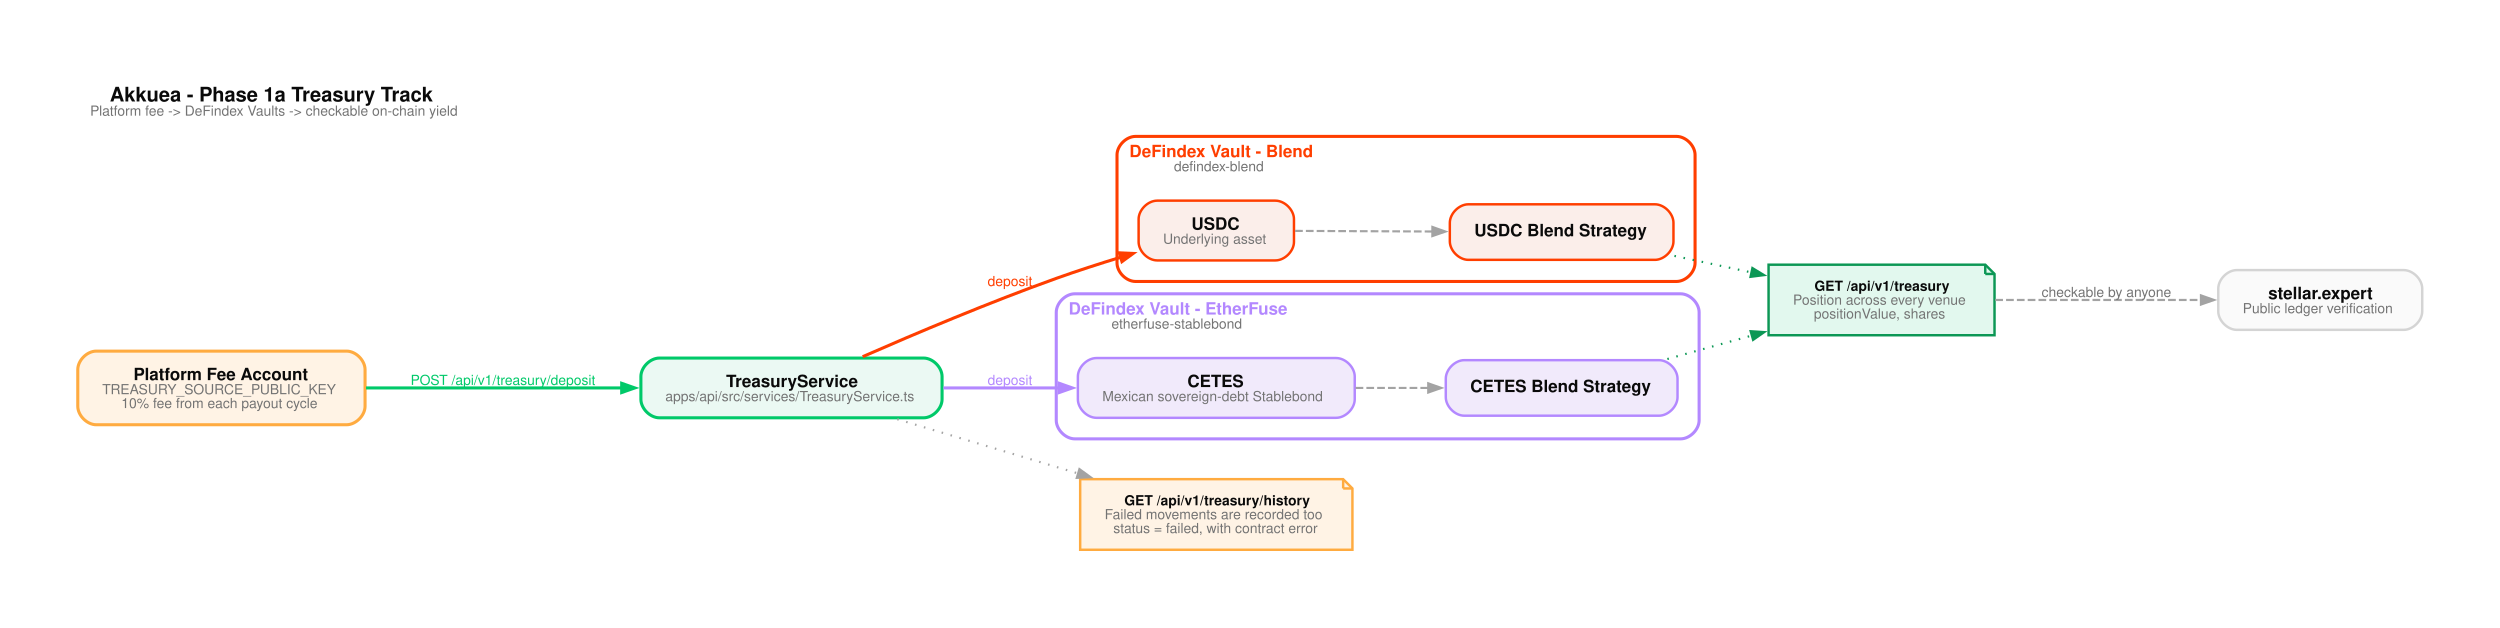
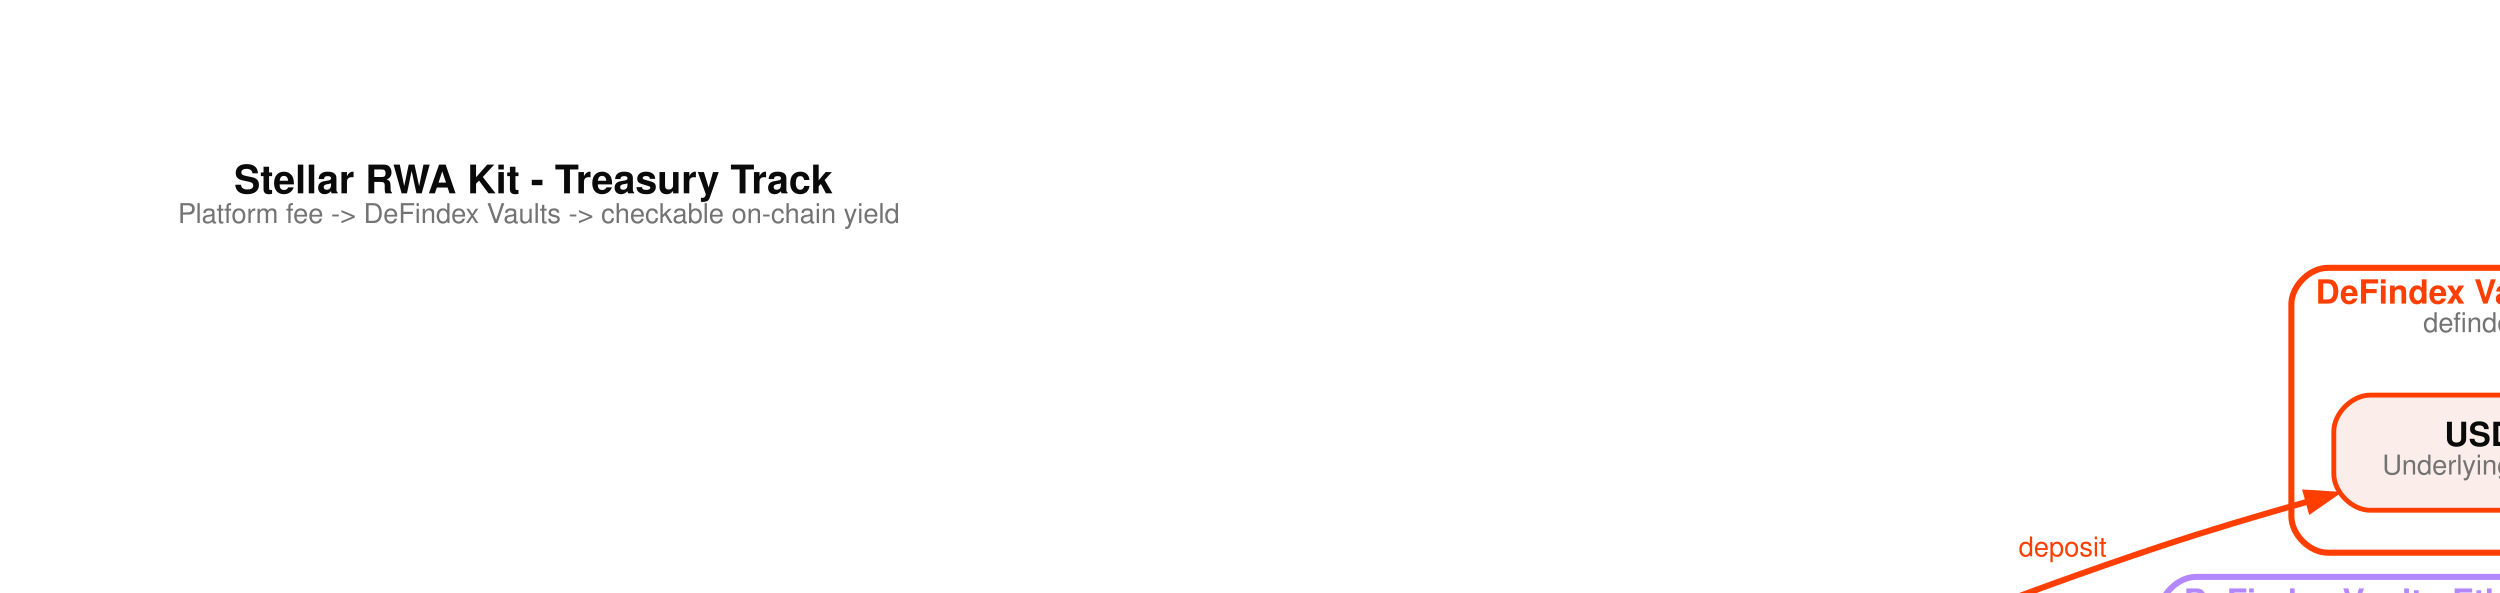
- <svg xmlns="http://www.w3.org/2000/svg" width="2250pt" height="565pt" viewBox="0.00 0.00 2250.00 565.00">
-   <g id="graph0" class="graph" transform="scale(1.38878 1.38878) rotate(0) translate(50.4 356.26)">
-     <text xml:space="preserve" text-anchor="start" x="20.75" y="-290.51" font-family="Helvetica,sans-Serif" font-weight="bold" font-size="13.00" fill="#0a0a0a">Akkuea - Phase 1a Treasury Track</text>
-     <text xml:space="preserve" text-anchor="start" x="8" y="-281.31" font-family="Helvetica,sans-Serif" font-size="9.00" fill="#737373">Platform fee -&gt; DeFindex Vaults -&gt; checkable on-chain yield</text>
+ <svg xmlns="http://www.w3.org/2000/svg" width="2250pt" height="533pt" viewBox="0.00 0.00 1080.00 256.04">
+   <g id="graph0" class="graph" transform="scale(1.31 1.31) rotate(0) translate(50.4 355.9)">
+     <text text-anchor="start" x="26.5" y="-292.1" font-family="Helvetica,sans-Serif" font-weight="bold" font-size="13.00" fill="#0a0a0a">Stellar RWA Kit - Treasury Track</text>
+     <text text-anchor="start" x="8" y="-282.3" font-family="Helvetica,sans-Serif" font-size="9.00" fill="#737373">Platform fee -&gt; DeFindex Vaults -&gt; checkable on-chain yield</text>
    <g id="clust1" class="cluster">
-       <path fill="none" stroke="#ff3e00" stroke-width="2" d="M685.48,-173.86C685.48,-173.86 1036.09,-173.86 1036.09,-173.86 1042.09,-173.86 1048.09,-179.86 1048.09,-185.86 1048.09,-185.86 1048.09,-255.86 1048.09,-255.86 1048.09,-261.86 1042.09,-267.86 1036.09,-267.86 1036.09,-267.86 685.48,-267.86 685.48,-267.86 679.48,-267.86 673.48,-261.86 673.48,-255.86 673.48,-255.86 673.48,-185.86 673.48,-185.86 673.48,-179.86 679.48,-173.86 685.48,-173.86" />
-       <text xml:space="preserve" text-anchor="start" x="681.48" y="-254.41" font-family="Helvetica,sans-Serif" font-weight="bold" font-size="11.00" fill="#ff3e00">DeFindex Vault - Blend</text>
-       <text xml:space="preserve" text-anchor="start" x="710.36" y="-245.31" font-family="Helvetica,sans-Serif" font-size="9.00" fill="#737373">defindex-blend</text>
+       <path fill="transparent" stroke="#ff3e00" stroke-width="2" d="M717.5,-173.5C717.5,-173.5 1097.5,-173.5 1097.5,-173.5 1103.5,-173.5 1109.5,-179.5 1109.5,-185.5 1109.5,-185.5 1109.5,-255.5 1109.5,-255.5 1109.5,-261.5 1103.5,-267.5 1097.5,-267.5 1097.5,-267.5 717.5,-267.5 717.5,-267.5 711.5,-267.5 705.5,-261.5 705.5,-255.5 705.5,-255.5 705.5,-185.5 705.5,-185.5 705.5,-179.5 711.5,-173.5 717.5,-173.5" />
+       <text text-anchor="start" x="713.5" y="-255.7" font-family="Helvetica,sans-Serif" font-weight="bold" font-size="11.00" fill="#ff3e00">DeFindex Vault - Blend</text>
+       <text text-anchor="start" x="749" y="-246.3" font-family="Helvetica,sans-Serif" font-size="9.00" fill="#737373">defindex-blend</text>
    </g>
    <g id="clust2" class="cluster">
-       <path fill="none" stroke="#b388ff" stroke-width="2" d="M646.11,-71.86C646.11,-71.86 1038.72,-71.86 1038.72,-71.86 1044.72,-71.86 1050.72,-77.86 1050.72,-83.86 1050.72,-83.86 1050.72,-153.86 1050.72,-153.86 1050.72,-159.86 1044.72,-165.86 1038.72,-165.86 1038.72,-165.86 646.11,-165.86 646.11,-165.86 640.11,-165.86 634.11,-159.86 634.11,-153.86 634.11,-153.86 634.11,-83.86 634.11,-83.86 634.11,-77.86 640.11,-71.86 646.11,-71.86" />
-       <text xml:space="preserve" text-anchor="start" x="642.11" y="-152.41" font-family="Helvetica,sans-Serif" font-weight="bold" font-size="11.00" fill="#b388ff">DeFindex Vault - EtherFuse</text>
-       <text xml:space="preserve" text-anchor="start" x="669.86" y="-143.31" font-family="Helvetica,sans-Serif" font-size="9.00" fill="#737373">etherfuse-stablebond</text>
+       <path fill="transparent" stroke="#b388ff" stroke-width="2" d="M674,-71.5C674,-71.5 1100,-71.5 1100,-71.5 1106,-71.5 1112,-77.5 1112,-83.5 1112,-83.5 1112,-153.5 1112,-153.5 1112,-159.5 1106,-165.5 1100,-165.5 1100,-165.5 674,-165.5 674,-165.5 668,-165.5 662,-159.5 662,-153.5 662,-153.5 662,-83.5 662,-83.5 662,-77.5 668,-71.5 674,-71.5" />
+       <text text-anchor="start" x="670" y="-153.7" font-family="Helvetica,sans-Serif" font-weight="bold" font-size="11.00" fill="#b388ff">DeFindex Vault - EtherFuse</text>
+       <text text-anchor="start" x="705" y="-144.3" font-family="Helvetica,sans-Serif" font-size="9.00" fill="#737373">etherfuse-stablebond</text>
    </g>
    <g id="node1" class="node">
-       <path fill="#fff3e5" stroke="#ffab40" stroke-width="2" d="M174.18,-128.72C174.18,-128.72 12,-128.72 12,-128.72 6,-128.72 0,-122.72 0,-116.72 0,-116.72 0,-93 0,-93 0,-87 6,-81 12,-81 12,-81 174.18,-81 174.18,-81 180.18,-81 186.18,-87 186.18,-93 186.18,-93 186.18,-116.72 186.18,-116.72 186.18,-122.72 180.18,-128.72 174.18,-128.72" />
-       <text xml:space="preserve" text-anchor="start" x="36.09" y="-109.91" font-family="Helvetica,sans-Serif" font-weight="bold" font-size="11.00" fill="#0a0a0a">Platform Fee Account</text>
-       <text xml:space="preserve" text-anchor="start" x="15.84" y="-100.81" font-family="Helvetica,sans-Serif" font-size="9.00" fill="#737373">TREASURY_SOURCE_PUBLIC_KEY</text>
-       <text xml:space="preserve" text-anchor="start" x="28.21" y="-91.81" font-family="Helvetica,sans-Serif" font-size="9.00" fill="#737373">10% fee from each payout cycle</text>
+       <path fill="#fff3e5" stroke="#ffab40" stroke-width="2" d="M168,-128C168,-128 12,-128 12,-128 6,-128 0,-122 0,-116 0,-116 0,-93 0,-93 0,-87 6,-81 12,-81 12,-81 168,-81 168,-81 174,-81 180,-87 180,-93 180,-93 180,-116 180,-116 180,-122 174,-128 168,-128" />
+       <text text-anchor="start" x="23.5" y="-111.2" font-family="Helvetica,sans-Serif" font-weight="bold" font-size="11.00" fill="#0a0a0a">Platform Fee Account</text>
+       <text text-anchor="start" x="16" y="-101.8" font-family="Helvetica,sans-Serif" font-size="9.00" fill="#737373">TREASURY_SOURCE_PUBLIC_KEY</text>
+       <text text-anchor="start" x="16.5" y="-92.8" font-family="Helvetica,sans-Serif" font-size="9.00" fill="#737373">10% fee from each payout cycle</text>
    </g>
    <g id="node2" class="node">
-       <path fill="#ebf9f3" stroke="#00c969" stroke-width="2" d="M548.11,-124.22C548.11,-124.22 376.93,-124.22 376.93,-124.22 370.93,-124.22 364.93,-118.22 364.93,-112.22 364.93,-112.22 364.93,-97.5 364.93,-97.5 364.93,-91.5 370.93,-85.5 376.93,-85.5 376.93,-85.5 548.11,-85.5 548.11,-85.5 554.11,-85.5 560.11,-91.5 560.11,-97.5 560.11,-97.5 560.11,-112.22 560.11,-112.22 560.11,-118.22 554.11,-124.22 548.11,-124.22" />
-       <text xml:space="preserve" text-anchor="start" x="420.14" y="-105.41" font-family="Helvetica,sans-Serif" font-weight="bold" font-size="11.00" fill="#0a0a0a">TreasuryService</text>
-       <text xml:space="preserve" text-anchor="start" x="380.77" y="-96.31" font-family="Helvetica,sans-Serif" font-size="9.00" fill="#737373">apps/api/src/services/TreasuryService.ts</text>
+       <path fill="#ebf9f3" stroke="#00c969" stroke-width="2" d="M572,-123.5C572,-123.5 384,-123.5 384,-123.5 378,-123.5 372,-117.5 372,-111.5 372,-111.5 372,-97.5 372,-97.5 372,-91.5 378,-85.5 384,-85.5 384,-85.5 572,-85.5 572,-85.5 578,-85.5 584,-91.5 584,-97.5 584,-97.5 584,-111.5 584,-111.5 584,-117.5 578,-123.5 572,-123.5" />
+       <text text-anchor="start" x="428" y="-106.7" font-family="Helvetica,sans-Serif" font-weight="bold" font-size="11.00" fill="#0a0a0a">TreasuryService</text>
+       <text text-anchor="start" x="388" y="-97.3" font-family="Helvetica,sans-Serif" font-size="9.00" fill="#737373">apps/api/src/services/TreasuryService.ts</text>
    </g>
    <g id="edge1" class="edge">
-       <path fill="none" stroke="#00c969" stroke-width="2" d="M186.81,-104.86C237.21,-104.86 299.85,-104.86 352.57,-104.86" />
-       <polygon fill="#00c969" stroke="#00c969" stroke-width="2" points="352.49,-107.84 360.99,-104.86 352.49,-101.89 352.49,-107.84" />
-       <text xml:space="preserve" text-anchor="middle" x="275.55" y="-106.81" font-family="Helvetica,sans-Serif" font-size="9.00" fill="#00c969">POST /api/v1/treasury/deposit</text>
+       <path fill="none" stroke="#00c969" stroke-width="2" d="M180.04,-104.5C234.58,-104.5 304.9,-104.5 363.43,-104.5" />
+       <polygon fill="#00c969" stroke="#00c969" stroke-width="2" points="363.47,-107.48 371.97,-104.5 363.47,-101.53 363.47,-107.48" />
+       <text text-anchor="middle" x="276" y="-107.3" font-family="Helvetica,sans-Serif" font-size="9.00" fill="#00c969">POST /api/v1/treasury/deposit</text>
    </g>
    <g id="node3" class="node">
-       <path fill="#fbeeea" stroke="#ff3e00" stroke-width="1.6" d="M776.16,-226.22C776.16,-226.22 699.48,-226.22 699.48,-226.22 693.48,-226.22 687.48,-220.22 687.48,-214.22 687.48,-214.22 687.48,-199.5 687.48,-199.5 687.48,-193.5 693.48,-187.5 699.48,-187.5 699.48,-187.5 776.16,-187.5 776.16,-187.5 782.16,-187.5 788.16,-193.5 788.16,-199.5 788.16,-199.5 788.16,-214.22 788.16,-214.22 788.16,-220.22 782.16,-226.22 776.16,-226.22" />
-       <text xml:space="preserve" text-anchor="start" x="721.7" y="-207.41" font-family="Helvetica,sans-Serif" font-weight="bold" font-size="11.00" fill="#0a0a0a">USDC</text>
-       <text xml:space="preserve" text-anchor="start" x="703.32" y="-198.31" font-family="Helvetica,sans-Serif" font-size="9.00" fill="#737373">Underlying asset</text>
+       <path fill="#fbeeea" stroke="#ff3e00" stroke-width="1.6" d="M815.5,-225.5C815.5,-225.5 731.5,-225.5 731.5,-225.5 725.5,-225.5 719.5,-219.5 719.5,-213.5 719.5,-213.5 719.5,-199.5 719.5,-199.5 719.5,-193.5 725.5,-187.5 731.5,-187.5 731.5,-187.5 815.5,-187.5 815.5,-187.5 821.5,-187.5 827.5,-193.5 827.5,-199.5 827.5,-199.5 827.5,-213.5 827.5,-213.5 827.5,-219.5 821.5,-225.5 815.5,-225.5" />
+       <text text-anchor="start" x="756" y="-208.7" font-family="Helvetica,sans-Serif" font-weight="bold" font-size="11.00" fill="#0a0a0a">USDC</text>
+       <text text-anchor="start" x="735.5" y="-199.3" font-family="Helvetica,sans-Serif" font-size="9.00" fill="#737373">Underlying asset</text>
    </g>
    <g id="edge2" class="edge">
-       <path fill="none" stroke="#ff3e00" stroke-width="2" d="M508.65,-125.11C542.75,-140.06 590.92,-160.4 634.11,-175.86 647.53,-180.66 662.11,-185.37 675.95,-189.6" />
-       <polygon fill="#ff3e00" stroke="#ff3e00" stroke-width="2" points="674.97,-192.41 683.96,-192.01 676.68,-186.71 674.97,-192.41" />
-       <text xml:space="preserve" text-anchor="middle" x="604.11" y="-170.9" font-family="Helvetica,sans-Serif" font-size="9.00" fill="#ff3e00">deposit</text>
+       <path fill="none" stroke="#ff3e00" stroke-width="2" d="M524.43,-123.54C561.19,-138.6 614.48,-159.66 662,-175.5 677.77,-180.76 695.01,-185.88 711.07,-190.4" />
+       <polygon fill="#ff3e00" stroke="#ff3e00" stroke-width="2" points="710.36,-193.29 719.35,-192.71 711.96,-187.56 710.36,-193.29" />
+       <text text-anchor="middle" x="630" y="-172.3" font-family="Helvetica,sans-Serif" font-size="9.00" fill="#ff3e00">deposit</text>
    </g>
    <g id="node5" class="node">
-       <path fill="#f1eafb" stroke="#b388ff" stroke-width="1.6" d="M815.54,-124.22C815.54,-124.22 660.11,-124.22 660.11,-124.22 654.11,-124.22 648.11,-118.22 648.11,-112.22 648.11,-112.22 648.11,-97.5 648.11,-97.5 648.11,-91.5 654.11,-85.5 660.11,-85.5 660.11,-85.5 815.54,-85.5 815.54,-85.5 821.54,-85.5 827.54,-91.5 827.54,-97.5 827.54,-97.5 827.54,-112.22 827.54,-112.22 827.54,-118.22 821.54,-124.22 815.54,-124.22" />
-       <text xml:space="preserve" text-anchor="start" x="719.07" y="-105.41" font-family="Helvetica,sans-Serif" font-weight="bold" font-size="11.00" fill="#0a0a0a">CETES</text>
-       <text xml:space="preserve" text-anchor="start" x="663.95" y="-96.31" font-family="Helvetica,sans-Serif" font-size="9.00" fill="#737373">Mexican sovereign-debt Stablebond</text>
+       <path fill="#f1eafb" stroke="#b388ff" stroke-width="1.6" d="M859,-123.5C859,-123.5 688,-123.5 688,-123.5 682,-123.5 676,-117.5 676,-111.5 676,-111.5 676,-97.5 676,-97.5 676,-91.5 682,-85.5 688,-85.5 688,-85.5 859,-85.5 859,-85.5 865,-85.5 871,-91.5 871,-97.5 871,-97.5 871,-111.5 871,-111.5 871,-117.5 865,-123.5 859,-123.5" />
+       <text text-anchor="start" x="753.5" y="-106.7" font-family="Helvetica,sans-Serif" font-weight="bold" font-size="11.00" fill="#0a0a0a">CETES</text>
+       <text text-anchor="start" x="692" y="-97.3" font-family="Helvetica,sans-Serif" font-size="9.00" fill="#737373">Mexican sovereign-debt Stablebond</text>
    </g>
    <g id="edge3" class="edge">
-       <path fill="none" stroke="#b388ff" stroke-width="2" d="M561.03,-104.86C585.38,-104.86 611.54,-104.86 636.05,-104.86" />
-       <polygon fill="#b388ff" stroke="#b388ff" stroke-width="2" points="636.03,-107.84 644.53,-104.86 636.03,-101.89 636.03,-107.84" />
-       <text xml:space="preserve" text-anchor="middle" x="604.11" y="-106.81" font-family="Helvetica,sans-Serif" font-size="9.00" fill="#b388ff">deposit</text>
+       <path fill="none" stroke="#b388ff" stroke-width="2" d="M584.13,-104.5C611.14,-104.5 640.21,-104.5 667.23,-104.5" />
+       <polygon fill="#b388ff" stroke="#b388ff" stroke-width="2" points="667.42,-107.48 675.92,-104.5 667.42,-101.53 667.42,-107.48" />
+       <text text-anchor="middle" x="630" y="-107.3" font-family="Helvetica,sans-Serif" font-size="9.00" fill="#b388ff">deposit</text>
    </g>
    <g id="node8" class="node">
-       <polygon fill="#fff3e5" stroke="#ffab40" stroke-width="1.6" points="820.04,-45.72 649.61,-45.72 649.61,0 826.04,0 826.04,-39.72 820.04,-45.72" />
-       <polyline fill="none" stroke="#ffab40" stroke-width="1.6" points="820.04,-45.72 820.04,-39.72" />
-       <polyline fill="none" stroke="#ffab40" stroke-width="1.6" points="826.04,-39.72 820.04,-39.72" />
-       <text xml:space="preserve" text-anchor="start" x="678.2" y="-28.81" font-family="Helvetica,sans-Serif" font-weight="bold" font-size="9.00" fill="#0a0a0a">GET /api/v1/treasury/history</text>
-       <text xml:space="preserve" text-anchor="start" x="665.45" y="-19.81" font-family="Helvetica,sans-Serif" font-size="9.00" fill="#737373">Failed movements are recorded too</text>
-       <text xml:space="preserve" text-anchor="start" x="671.07" y="-10.81" font-family="Helvetica,sans-Serif" font-size="9.00" fill="#737373">status = failed, with contract error</text>
+       <polygon fill="#fff3e5" stroke="#ffab40" stroke-width="1.6" points="863.5,-45 677.5,-45 677.5,0 869.5,0 869.5,-39 863.5,-45" />
+       <polyline fill="none" stroke="#ffab40" stroke-width="1.6" points="863.5,-45 863.5,-39 " />
+       <polyline fill="none" stroke="#ffab40" stroke-width="1.6" points="869.5,-39 863.5,-39 " />
+       <text text-anchor="start" x="702.5" y="-29.8" font-family="Helvetica,sans-Serif" font-weight="bold" font-size="9.00" fill="#0a0a0a">GET /api/v1/treasury/history</text>
+       <text text-anchor="start" x="693.5" y="-20.8" font-family="Helvetica,sans-Serif" font-size="9.00" fill="#737373">Failed movements are recorded too</text>
+       <text text-anchor="start" x="695" y="-11.8" font-family="Helvetica,sans-Serif" font-size="9.00" fill="#737373">status = failed, with contract error</text>
    </g>
    <g id="edge8" class="edge">
-       <path fill="none" stroke="#a3a3a3" stroke-width="1.4" stroke-dasharray="1,5" d="M531.08,-84.59C566.48,-73.97 610.29,-60.83 648.37,-49.4" />
-       <polygon fill="#a3a3a3" stroke="#a3a3a3" stroke-width="1.4" points="649.11,-52.28 656.4,-46.99 647.4,-46.58 649.11,-52.28" />
+       <path fill="none" stroke="#a3a3a3" stroke-width="1.4" stroke-dasharray="1,5" d="M547.07,-85.48C587.64,-74.15 639.6,-59.63 683.4,-47.39" />
+       <polygon fill="#a3a3a3" stroke="#a3a3a3" stroke-width="1.4" points="684.38,-50.21 691.77,-45.06 682.78,-44.48 684.38,-50.21" />
    </g>
    <g id="node4" class="node">
-       <path fill="#fbeeea" stroke="#ff3e00" stroke-width="1.6" d="M1022.09,-223.86C1022.09,-223.86 901.16,-223.86 901.16,-223.86 895.16,-223.86 889.16,-217.86 889.16,-211.86 889.16,-211.86 889.16,-199.86 889.16,-199.86 889.16,-193.86 895.16,-187.86 901.16,-187.86 901.16,-187.86 1022.09,-187.86 1022.09,-187.86 1028.09,-187.86 1034.09,-193.86 1034.09,-199.86 1034.09,-199.86 1034.09,-211.86 1034.09,-211.86 1034.09,-217.86 1028.09,-223.86 1022.09,-223.86" />
-       <text xml:space="preserve" text-anchor="start" x="905" y="-203.16" font-family="Helvetica,sans-Serif" font-weight="bold" font-size="11.00" fill="#0a0a0a">USDC Blend Strategy</text>
+       <path fill="#fbeeea" stroke="#ff3e00" stroke-width="1.6" d="M1083.5,-223.5C1083.5,-223.5 944.5,-223.5 944.5,-223.5 938.5,-223.5 932.5,-217.5 932.5,-211.5 932.5,-211.5 932.5,-199.5 932.5,-199.5 932.5,-193.5 938.5,-187.5 944.5,-187.5 944.5,-187.5 1083.5,-187.5 1083.5,-187.5 1089.5,-187.5 1095.5,-193.5 1095.5,-199.5 1095.5,-199.5 1095.5,-211.5 1095.5,-211.5 1095.5,-217.5 1089.5,-223.5 1083.5,-223.5" />
+       <text text-anchor="start" x="948.5" y="-203.7" font-family="Helvetica,sans-Serif" font-weight="bold" font-size="11.00" fill="#0a0a0a">USDC Blend Strategy</text>
    </g>
    <g id="edge4" class="edge">
-       <path fill="none" stroke="#a3a3a3" stroke-width="1.4" stroke-dasharray="5,2" d="M788.88,-206.63C815.17,-206.52 848.06,-206.37 878.01,-206.23" />
-       <polygon fill="#a3a3a3" stroke="#a3a3a3" stroke-width="1.4" points="877.86,-209.21 886.34,-206.19 877.83,-203.26 877.86,-209.21" />
+       <path fill="none" stroke="#a3a3a3" stroke-width="1.4" stroke-dasharray="5,2" d="M827.73,-206.28C855.96,-206.16 891.39,-206.01 923.7,-205.87" />
+       <polygon fill="#a3a3a3" stroke="#a3a3a3" stroke-width="1.4" points="923.79,-208.85 932.28,-205.84 923.76,-202.9 923.79,-208.85" />
    </g>
    <g id="node7" class="node">
-       <polygon fill="#e2f8ee" stroke="#0c9755" stroke-width="1.6" points="1236.15,-184.72 1095.72,-184.72 1095.72,-139 1242.15,-139 1242.15,-178.72 1236.15,-184.72" />
-       <polyline fill="none" stroke="#0c9755" stroke-width="1.6" points="1236.15,-184.72 1236.15,-178.72" />
-       <polyline fill="none" stroke="#0c9755" stroke-width="1.6" points="1242.15,-178.72 1236.15,-178.72" />
-       <text xml:space="preserve" text-anchor="start" x="1125.43" y="-167.81" font-family="Helvetica,sans-Serif" font-weight="bold" font-size="9.00" fill="#0a0a0a">GET /api/v1/treasury</text>
-       <text xml:space="preserve" text-anchor="start" x="1111.56" y="-158.81" font-family="Helvetica,sans-Serif" font-size="9.00" fill="#737373">Position across every venue</text>
-       <text xml:space="preserve" text-anchor="start" x="1125.06" y="-149.81" font-family="Helvetica,sans-Serif" font-size="9.00" fill="#737373">positionValue, shares</text>
+       <polygon fill="#e2f8ee" stroke="#0c9755" stroke-width="1.6" points="1308,-184 1157,-184 1157,-139 1314,-139 1314,-178 1308,-184" />
+       <polyline fill="none" stroke="#0c9755" stroke-width="1.6" points="1308,-184 1308,-178 " />
+       <polyline fill="none" stroke="#0c9755" stroke-width="1.6" points="1314,-178 1308,-178 " />
+       <text text-anchor="start" x="1184" y="-168.8" font-family="Helvetica,sans-Serif" font-weight="bold" font-size="9.00" fill="#0a0a0a">GET /api/v1/treasury</text>
+       <text text-anchor="start" x="1173" y="-159.8" font-family="Helvetica,sans-Serif" font-size="9.00" fill="#737373">Position across every venue</text>
+       <text text-anchor="start" x="1188" y="-150.8" font-family="Helvetica,sans-Serif" font-size="9.00" fill="#737373">positionValue, shares</text>
    </g>
    <g id="edge6" class="edge">
-       <path fill="none" stroke="#0c9755" stroke-width="1.4" stroke-dasharray="1,5" d="M1034.72,-190.41C1050.89,-186.94 1068.18,-183.24 1084.76,-179.69" />
-       <polygon fill="#0c9755" stroke="#0c9755" stroke-width="1.4" points="1085.21,-182.63 1092.9,-177.94 1083.97,-176.81 1085.21,-182.63" />
+       <path fill="none" stroke="#0c9755" stroke-width="1.4" stroke-dasharray="1,5" d="M1095.8,-189.3C1112.92,-185.87 1131.06,-182.24 1148.37,-178.77" />
+       <polygon fill="#0c9755" stroke="#0c9755" stroke-width="1.4" points="1149.05,-181.66 1156.79,-177.08 1147.88,-175.83 1149.05,-181.66" />
    </g>
    <g id="node6" class="node">
-       <path fill="#f1eafb" stroke="#b388ff" stroke-width="1.6" d="M1024.72,-122.86C1024.72,-122.86 898.54,-122.86 898.54,-122.86 892.54,-122.86 886.54,-116.86 886.54,-110.86 886.54,-110.86 886.54,-98.86 886.54,-98.86 886.54,-92.86 892.54,-86.86 898.54,-86.86 898.54,-86.86 1024.72,-86.86 1024.72,-86.86 1030.72,-86.86 1036.72,-92.86 1036.72,-98.86 1036.72,-98.86 1036.72,-110.86 1036.72,-110.86 1036.72,-116.86 1030.72,-122.86 1024.72,-122.86" />
-       <text xml:space="preserve" text-anchor="start" x="902.38" y="-102.16" font-family="Helvetica,sans-Serif" font-weight="bold" font-size="11.00" fill="#0a0a0a">CETES Blend Strategy</text>
+       <path fill="#f1eafb" stroke="#b388ff" stroke-width="1.6" d="M1086,-122.5C1086,-122.5 942,-122.5 942,-122.5 936,-122.5 930,-116.5 930,-110.5 930,-110.5 930,-98.5 930,-98.5 930,-92.5 936,-86.5 942,-86.5 942,-86.5 1086,-86.5 1086,-86.5 1092,-86.5 1098,-92.5 1098,-98.5 1098,-98.5 1098,-110.5 1098,-110.5 1098,-116.5 1092,-122.5 1086,-122.5" />
+       <text text-anchor="start" x="946" y="-102.7" font-family="Helvetica,sans-Serif" font-weight="bold" font-size="11.00" fill="#0a0a0a">CETES Blend Strategy</text>
    </g>
    <g id="edge5" class="edge">
-       <path fill="none" stroke="#a3a3a3" stroke-width="1.4" stroke-dasharray="5,2" d="M828.08,-104.86C843.63,-104.86 859.78,-104.86 875.22,-104.86" />
-       <polygon fill="#a3a3a3" stroke="#a3a3a3" stroke-width="1.4" points="875.17,-107.84 883.67,-104.86 875.17,-101.89 875.17,-107.84" />
+       <path fill="none" stroke="#a3a3a3" stroke-width="1.4" stroke-dasharray="5,2" d="M871.16,-104.5C887.77,-104.5 904.98,-104.5 921.44,-104.5" />
+       <polygon fill="#a3a3a3" stroke="#a3a3a3" stroke-width="1.4" points="921.48,-107.48 929.98,-104.5 921.48,-101.53 921.48,-107.48" />
    </g>
    <g id="edge7" class="edge">
-       <path fill="none" stroke="#0c9755" stroke-width="1.4" stroke-dasharray="1,5" d="M1030.14,-123.6C1047.69,-128.48 1066.8,-133.78 1085.05,-138.85" />
-       <polygon fill="#0c9755" stroke="#0c9755" stroke-width="1.4" points="1084.05,-141.66 1093.04,-141.07 1085.65,-135.93 1084.05,-141.66" />
+       <path fill="none" stroke="#0c9755" stroke-width="1.4" stroke-dasharray="1,5" d="M1084.45,-122.54C1104.74,-127.8 1127.17,-133.63 1148.36,-139.13" />
+       <polygon fill="#0c9755" stroke="#0c9755" stroke-width="1.4" points="1147.75,-142.05 1156.73,-141.3 1149.25,-136.29 1147.75,-142.05" />
    </g>
    <g id="node9" class="node">
-       <path fill="#fafafa" stroke="#d4d4d4" stroke-width="1.6" d="M1507.33,-181.22C1507.33,-181.22 1399.15,-181.22 1399.15,-181.22 1393.15,-181.22 1387.15,-175.22 1387.15,-169.22 1387.15,-169.22 1387.15,-154.5 1387.15,-154.5 1387.15,-148.5 1393.15,-142.5 1399.15,-142.5 1399.15,-142.5 1507.33,-142.5 1507.33,-142.5 1513.33,-142.5 1519.33,-148.5 1519.33,-154.5 1519.33,-154.5 1519.33,-169.22 1519.33,-169.22 1519.33,-175.22 1513.33,-181.22 1507.33,-181.22" />
-       <text xml:space="preserve" text-anchor="start" x="1419.49" y="-162.41" font-family="Helvetica,sans-Serif" font-weight="bold" font-size="11.00" fill="#0a0a0a">stellar.expert</text>
-       <text xml:space="preserve" text-anchor="start" x="1402.99" y="-153.31" font-family="Helvetica,sans-Serif" font-size="9.00" fill="#737373">Public ledger verification</text>
+       <path fill="#fafafa" stroke="#d4d4d4" stroke-width="1.6" d="M1601,-180.5C1601,-180.5 1481,-180.5 1481,-180.5 1475,-180.5 1469,-174.5 1469,-168.5 1469,-168.5 1469,-154.5 1469,-154.5 1469,-148.5 1475,-142.5 1481,-142.5 1481,-142.5 1601,-142.5 1601,-142.5 1607,-142.5 1613,-148.5 1613,-154.5 1613,-154.5 1613,-168.5 1613,-168.5 1613,-174.5 1607,-180.5 1601,-180.5" />
+       <text text-anchor="start" x="1499.5" y="-163.7" font-family="Helvetica,sans-Serif" font-weight="bold" font-size="11.00" fill="#0a0a0a">stellar.expert</text>
+       <text text-anchor="start" x="1485" y="-154.3" font-family="Helvetica,sans-Serif" font-size="9.00" fill="#737373">Public ledger verification</text>
    </g>
    <g id="edge9" class="edge">
-       <path fill="none" stroke="#a3a3a3" stroke-width="1.4" stroke-dasharray="5,2" d="M1242.64,-161.86C1283.51,-161.86 1334.5,-161.86 1375.95,-161.86" />
-       <polygon fill="#a3a3a3" stroke="#a3a3a3" stroke-width="1.4" points="1375.92,-164.84 1384.42,-161.86 1375.92,-158.89 1375.92,-164.84" />
-       <text xml:space="preserve" text-anchor="middle" x="1314.65" y="-163.81" font-family="Helvetica,sans-Serif" font-size="9.00" fill="#737373">checkable by anyone</text>
+       <path fill="none" stroke="#a3a3a3" stroke-width="1.4" stroke-dasharray="5,2" d="M1314.26,-161.5C1359.06,-161.5 1415.25,-161.5 1460.36,-161.5" />
+       <polygon fill="#a3a3a3" stroke="#a3a3a3" stroke-width="1.4" points="1460.43,-164.48 1468.93,-161.5 1460.43,-158.53 1460.43,-164.48" />
+       <text text-anchor="middle" x="1391.5" y="-164.3" font-family="Helvetica,sans-Serif" font-size="9.00" fill="#737373">checkable by anyone</text>
    </g>
  </g>
</svg>
